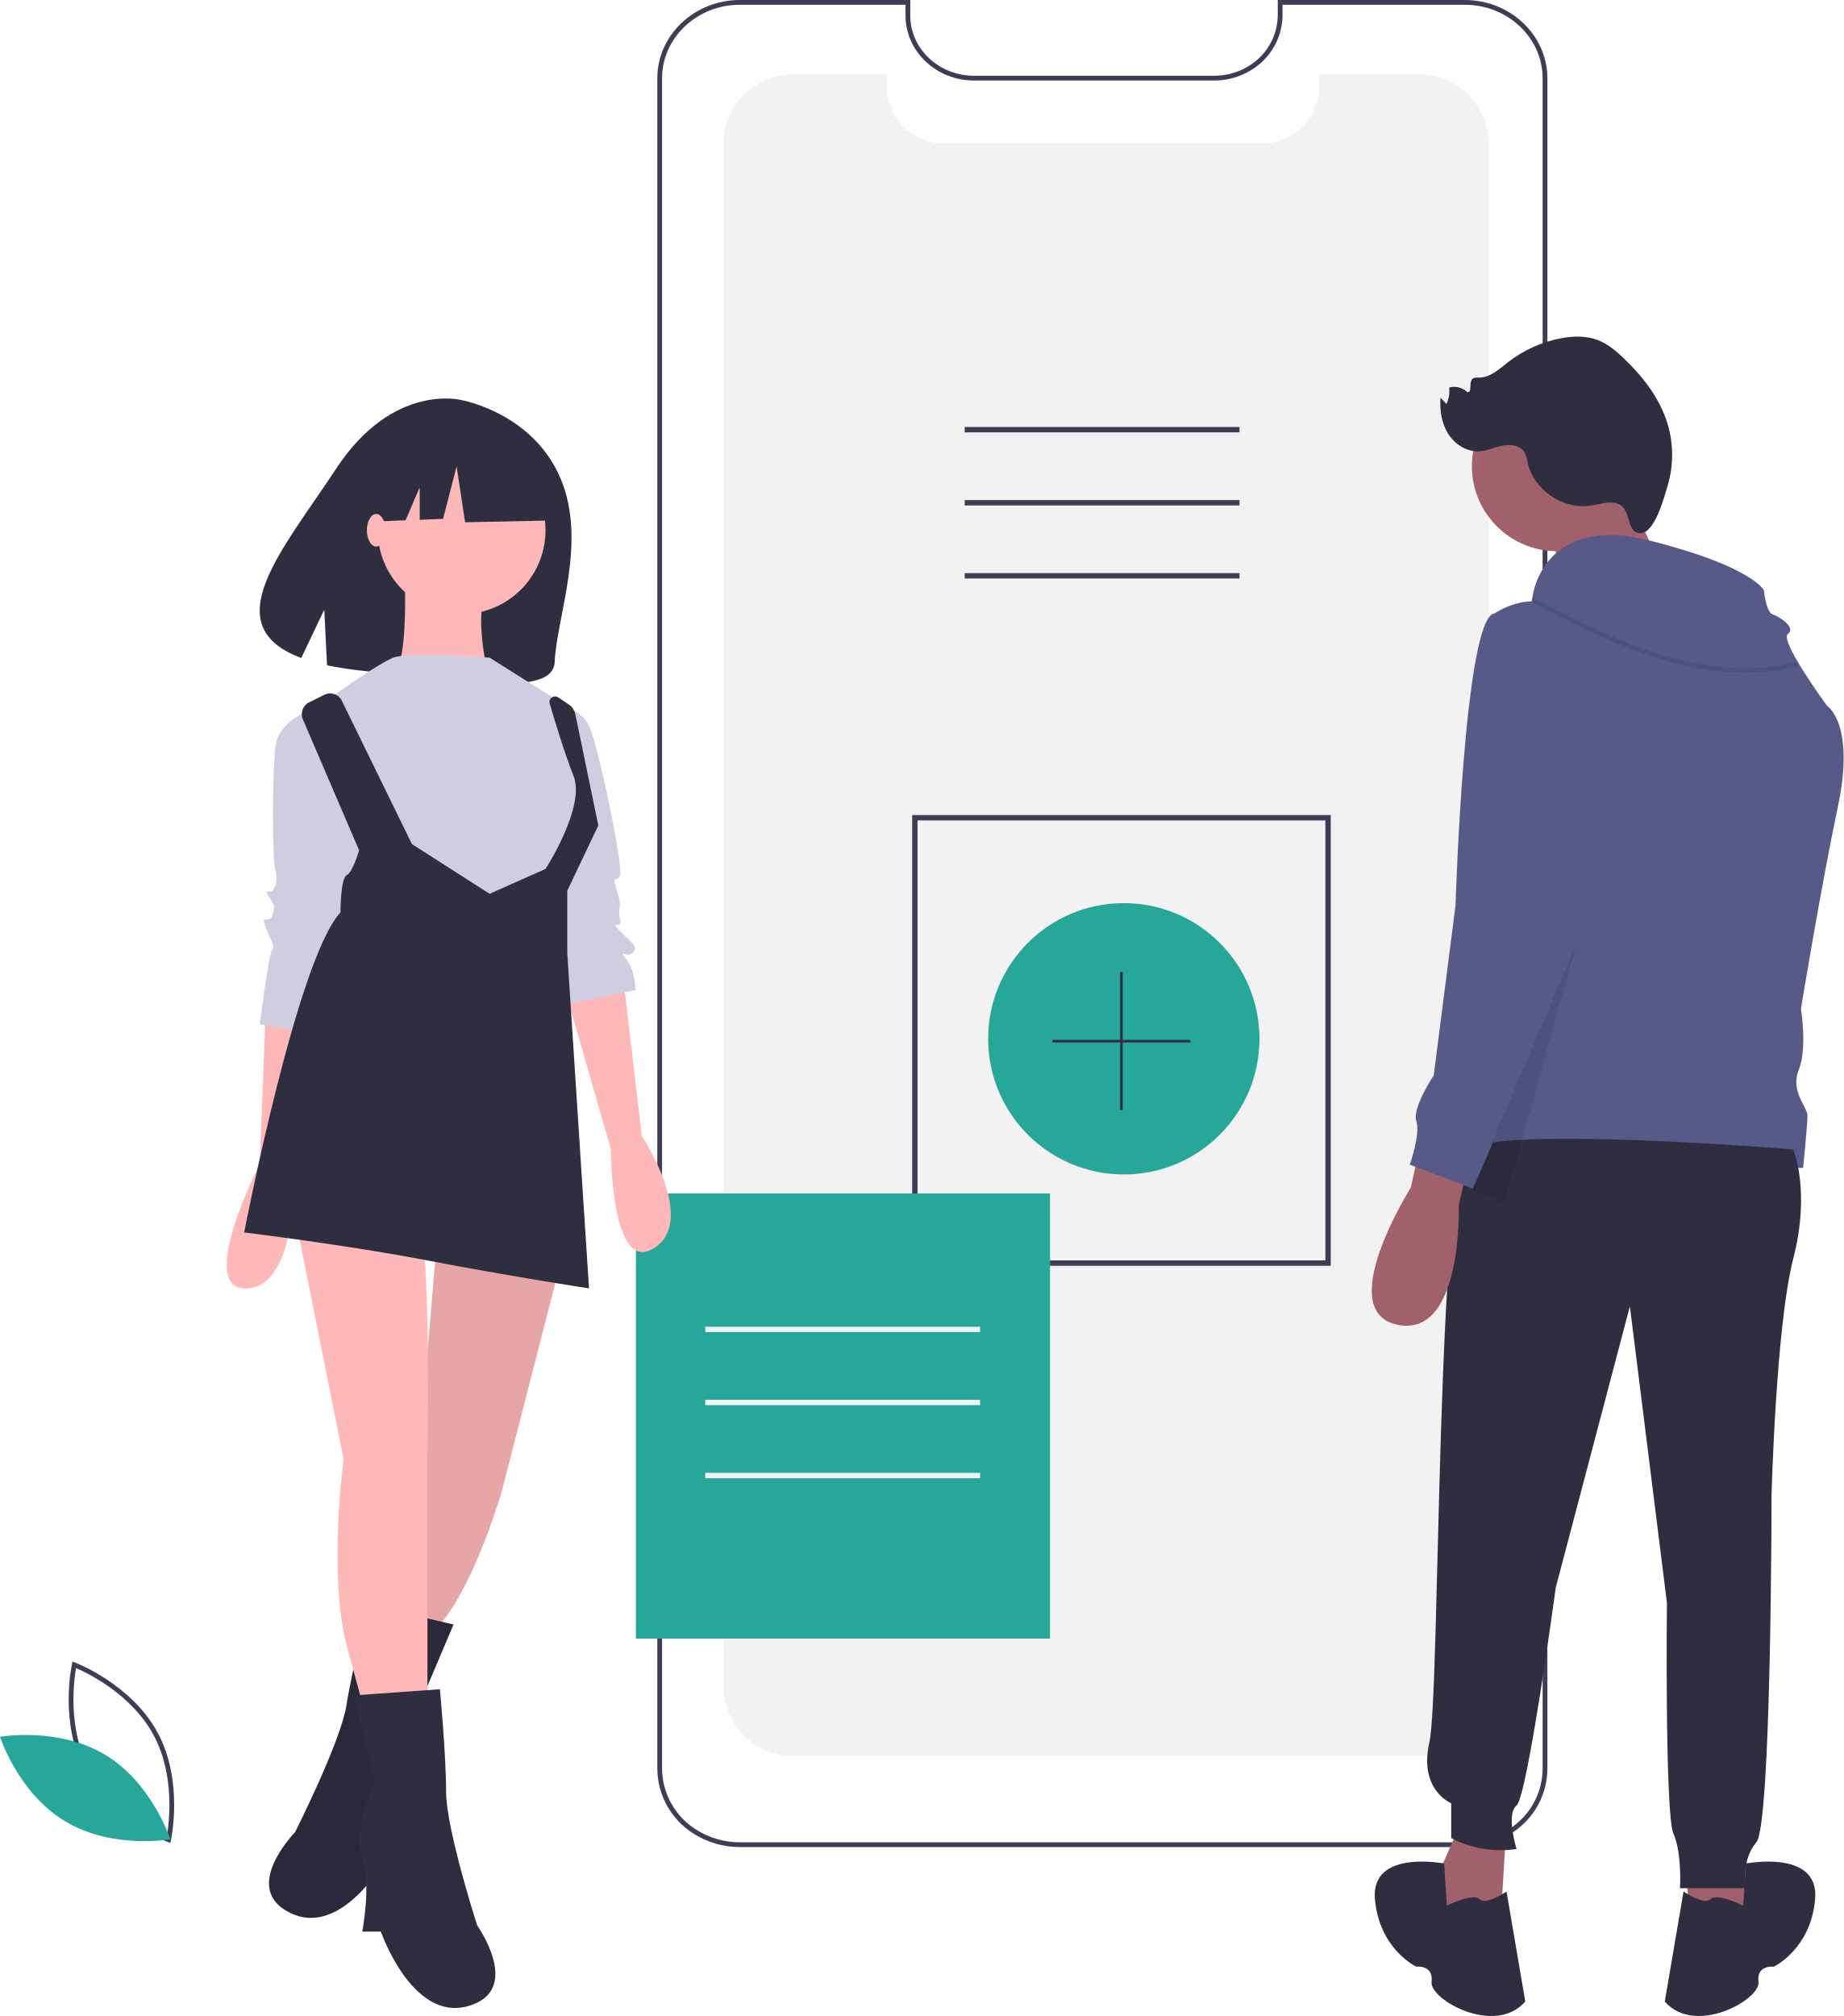
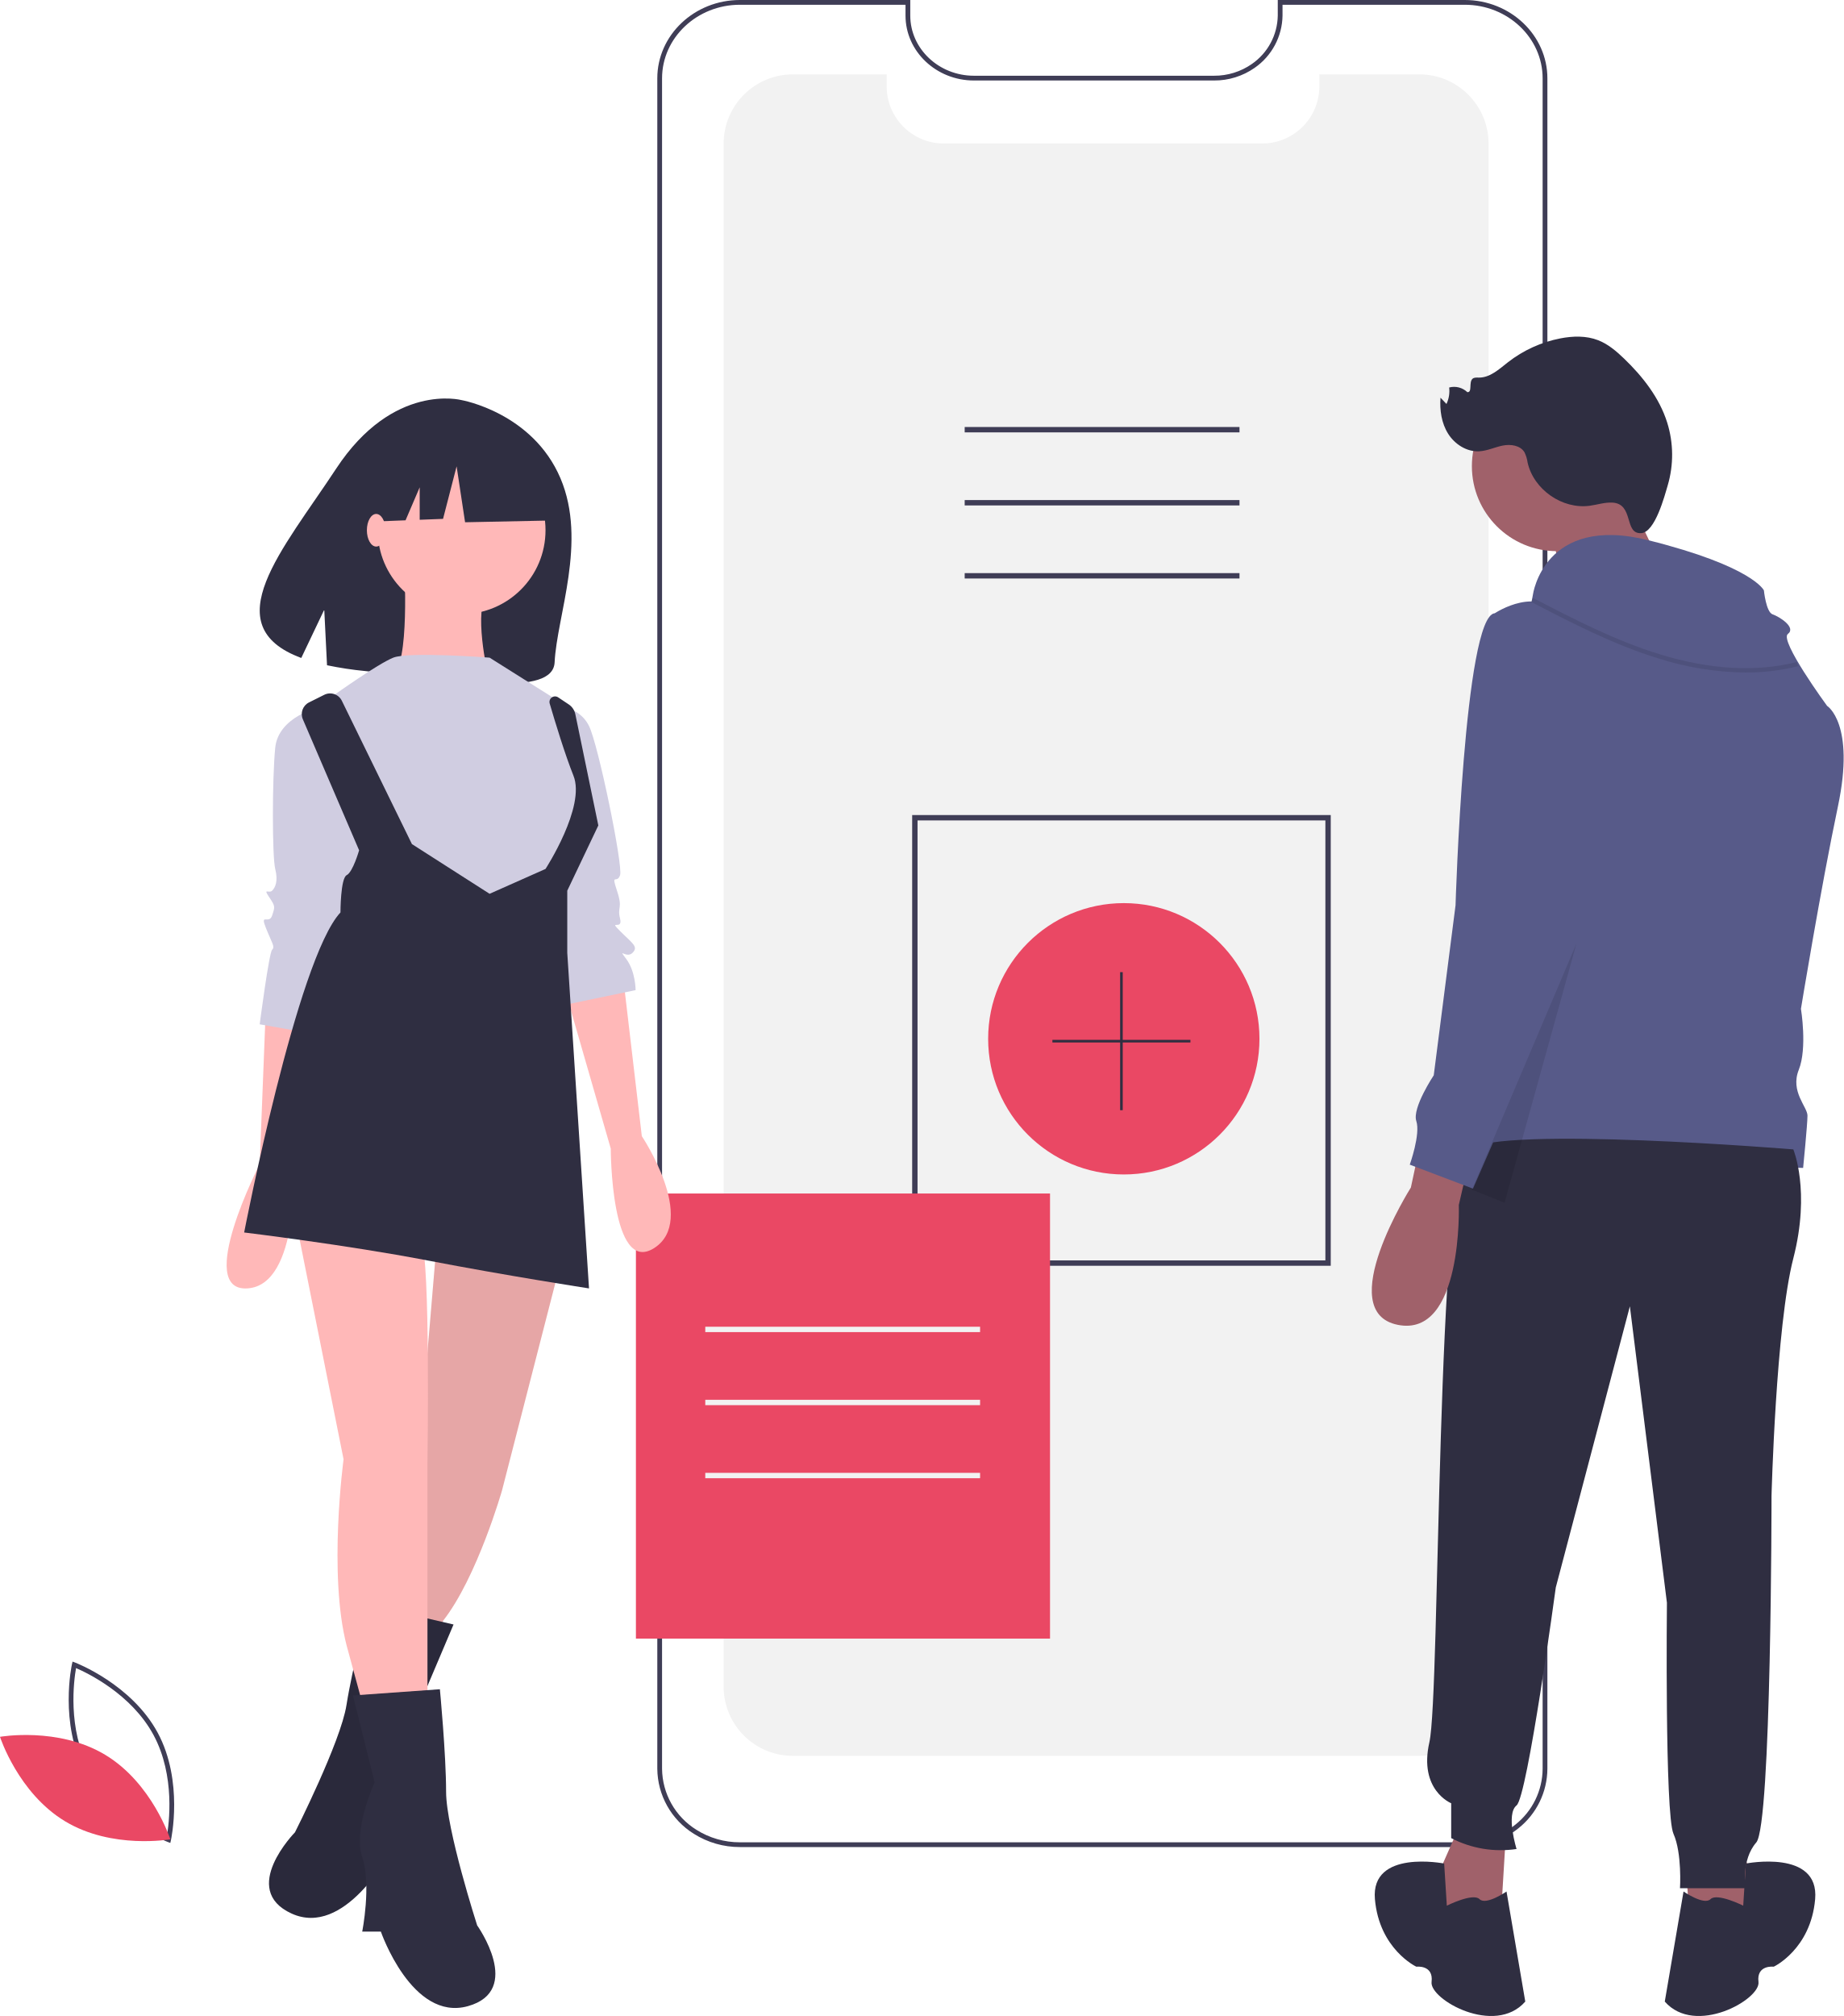
<svg xmlns="http://www.w3.org/2000/svg" id="b92250be-d9f5-40ed-a47f-f23be829550d" data-name="Layer 1" width="774.67" height="846.977" viewBox="0 0 774.67 846.977">
  <path d="M838.132,86.882V735.082a29.139,29.139,0,0,1-29.13,29.11h-263.15a29.079,29.079,0,0,1-29.13-29.11V86.882a29.127,29.127,0,0,1,29.13-29.13h39.38v5.05a23.987,23.987,0,0,0,23.98,23.99h133.84a23.789,23.789,0,0,0,14.22-4.68,22.285,22.285,0,0,0,2.36-1.98,23.917,23.917,0,0,0,7.4-17.33v-5.05h41.97A29.121,29.121,0,0,1,838.132,86.882Z" transform="translate(-212.6651 -26.51128)" fill="#f2f2f2" />
-   <circle cx="472.201" cy="436.425" r="57" fill="#27a69a" />
+   <circle cx="472.201" cy="436.425" r="57" fill="#ea4864" />
  <path d="M828.134,802.511H523.564a36.057,36.057,0,0,1-19.378-5.58,32.542,32.542,0,0,1-15.336-27.313V59.427c0-18.15,15.573-32.916,34.715-32.916h71.579V33.044c0,13.942,12.002,25.285,26.754,25.285H722.803a27.487,27.487,0,0,0,15.884-4.946A25.178,25.178,0,0,0,749.558,33.044V26.511h78.576c19.142,0,34.715,14.766,34.715,32.916V769.618a32.153,32.153,0,0,1-12.224,25.046A35.775,35.775,0,0,1,828.134,802.511Zm-304.57-774c-18.039,0-32.715,13.869-32.715,30.916V769.618a30.549,30.549,0,0,0,14.413,25.628,34.052,34.052,0,0,0,18.302,5.266H828.134a33.767,33.767,0,0,0,21.233-7.402,30.165,30.165,0,0,0,11.481-23.491V59.427c0-17.047-14.676-30.916-32.715-30.916H751.558V33.044a27.178,27.178,0,0,1-11.731,21.982,29.466,29.466,0,0,1-17.023,5.303H621.897c-15.855,0-28.754-12.24-28.754-27.285V28.511Z" transform="translate(-212.6651 -26.51128)" fill="#3f3d56" />
  <path d="M771.82,558.298H595.943V368.936H771.82Zm-173.622-2.255h171.367V371.191h-171.367Z" transform="translate(-212.6651 -26.51128)" fill="#3f3d56" />
  <rect x="405.344" y="179.398" width="115.467" height="2.255" fill="#3f3d56" />
  <rect x="405.344" y="210.092" width="115.467" height="2.255" fill="#3f3d56" />
  <rect x="405.344" y="240.785" width="115.467" height="2.255" fill="#3f3d56" />
  <path d="M284.228,800.778l-1.073-.402c-.236-.089-23.709-9.082-34.704-29.474-10.996-20.393-5.612-44.945-5.556-45.19l.253-1.118,1.073.402c.236.089,23.708,9.082,34.704,29.474,10.996,20.393,5.612,44.945,5.556,45.19ZM250.211,769.953c9.296,17.241,27.845,26.079,32.545,28.097.894-5.037,3.696-25.406-5.592-42.631-9.287-17.223-27.843-26.074-32.545-28.097C243.725,732.362,240.923,752.729,250.211,769.953Z" transform="translate(-212.6651 -26.51128)" fill="#3f3d56" />
-   <path d="M256.853,763.749c19.761,11.889,27.371,35.503,27.371,35.503s-24.428,4.339-44.188-7.55-27.371-35.503-27.371-35.503S237.093,751.861,256.853,763.749Z" transform="translate(-212.6651 -26.51128)" fill="#27a69a" />
+   <path d="M256.853,763.749c19.761,11.889,27.371,35.503,27.371,35.503s-24.428,4.339-44.188-7.55-27.371-35.503-27.371-35.503S237.093,751.861,256.853,763.749Z" transform="translate(-212.6651 -26.51128)" fill="#ea4864" />
  <polygon points="707.75 772.239 709.582 802.455 719.654 813.443 740.714 797.877 726.979 766.745 707.75 772.239" fill="#a0616a" />
  <path d="M945.138,827.135s.407-6.103,1.119-17.702c0,0,30.928-6.105,29.097,14.955s-17.397,28.385-17.397,28.385-7.325-.916-6.41,6.41-26.554,22.891-39.373,8.241l7.882-46.24s8.6,5.952,11.347,3.205S945.138,827.135,945.138,827.135Z" transform="translate(-212.6651 -26.51128)" fill="#2f2e41" />
  <polygon points="680.723 201.334 706.361 255.357 660.267 267.937 651.422 218.731 680.723 201.334" fill="#a0616a" />
  <circle cx="654.169" cy="195.84" r="35.71" fill="#a0616a" />
  <path d="M890.212,237.673c-3.243-.193-6.409.902-9.629,1.33-11.521,1.53-23.506-6.83-26.049-18.17a13.942,13.942,0,0,0-1.332-4.341c-1.773-2.895-5.811-3.447-9.14-2.781s-6.484,2.224-9.874,2.401c-5.234.275-10.259-2.948-13.049-7.385s-3.579-9.898-3.203-15.126l2.509,2.634a12.745,12.745,0,0,0,1.136-6.927,8.038,8.038,0,0,1,7.614,1.948c2.213.235.543-4.104,2.187-5.604.688-.628,1.744-.509,2.675-.5,4.707.045,8.515-3.555,12.224-6.453a51.945,51.945,0,0,1,21.939-10.007c5.315-1.037,10.967-1.203,16.008.776,4.14,1.625,7.605,4.586,10.81,7.668,7.892,7.588,14.88,16.505,18.163,26.949a45.366,45.366,0,0,1,.217,26.306c-1.323,4.465-5.31,19.756-11.147,20.113C894.937,250.951,899.34,238.218,890.212,237.673Z" transform="translate(-212.6651 -26.51128)" fill="#2f2e41" />
  <polygon points="632.651 772.239 630.82 802.455 620.748 813.443 599.688 797.877 613.423 766.745 632.651 772.239" fill="#a0616a" />
  <path d="M856.762,276.374s4.578-33.879,48.529-22.891,48.529,21.06,48.529,21.06.916,9.156,3.663,10.072,10.072,5.494,6.41,8.241,16.482,30.216,16.482,30.216,11.903,7.325,4.578,42.12-15.566,85.155-15.566,85.155,2.747,16.482-.916,25.638,3.663,15.566,3.663,19.229-1.831,21.975-1.831,21.975-124.528-4.578-141.925,0S856.762,276.374,856.762,276.374Z" transform="translate(-212.6651 -26.51128)" fill="#575a89" />
  <path d="M966.182,509.406s7.325,17.397,0,45.782-9.156,99.805-9.156,99.805,0,138.262-6.41,145.588-4.578,19.229-4.578,19.229H918.568s.916-14.65-2.747-22.891-2.747-97.058-2.747-97.058l-15.566-124.528L866.376,693.451s-11.903,87.902-16.482,91.565,0,18.313,0,18.313a45.098,45.098,0,0,1-27.469-4.578V784.1s-13.735-5.494-9.156-25.638,2.747-238.983,16.482-249.056S966.182,509.406,966.182,509.406Z" transform="translate(-212.6651 -26.51128)" fill="#2f2e41" />
  <path d="M820.594,827.135s-.407-6.103-1.119-17.702c0,0-30.928-6.105-29.097,14.955s17.397,28.385,17.397,28.385,7.325-.916,6.41,6.41,26.554,22.891,39.373,8.241l-7.882-46.24s-8.6,5.952-11.347,3.205S820.594,827.135,820.594,827.135Z" transform="translate(-212.6651 -26.51128)" fill="#2f2e41" />
  <path d="M808.233,512.611l-2.747,12.819s-32.963,52.192-5.494,57.686,25.638-50.36,25.638-50.36l2.747-11.903Z" transform="translate(-212.6651 -26.51128)" fill="#a0616a" />
  <path d="M840.738,284.157s19.229-12.819,28.385,2.747,18.313,51.276,18.313,51.276l-11.903,86.986-43.951,100.721-26.554-10.072s4.578-12.819,2.747-18.313,7.325-19.229,7.325-19.229l9.156-71.42S827.919,285.073,840.738,284.157Z" transform="translate(-212.6651 -26.51128)" fill="#575a89" />
  <polygon points="662.41 396.366 632.194 505.328 618.459 499.834 662.41 396.366" opacity="0.1" />
  <path d="M946.066,309.059a89.809,89.809,0,0,0,22.102-2.663l-.449-1.775c-17.101,4.327-36.439,3.263-57.475-3.169-18.716-5.722-36.397-14.886-53.495-23.749l-.842,1.626c17.171,8.9,34.927,18.104,53.803,23.875A124.662,124.662,0,0,0,946.066,309.059Z" transform="translate(-212.6651 -26.51128)" opacity="0.1" />
-   <rect x="267.201" y="501.425" width="174" height="187" fill="#27a69a" />
+   <rect x="267.201" y="501.425" width="174" height="187" fill="#ea4864" />
  <path d="M448.182,227.493c-11.724-27.662-41.567-32.886-41.567-32.886s-28.735-7.666-52.732,28.842c-22.367,34.028-51.211,65.91-14.631,79.492l9.663-20.293,1.159,23.354a148.932,148.932,0,0,0,16.104,2.444c40.574,4.122,78.822,10.976,79.53-3.688C446.649,285.266,459.462,254.11,448.182,227.493Z" transform="translate(-212.6651 -26.51128)" fill="#2f2e41" />
  <path d="M324.394,449.015l-2.611,66.576s-27.414,53.522-5.222,52.217,19.581-52.217,19.581-52.217l7.832-62.66Z" transform="translate(-212.6651 -26.51128)" fill="#ffb8b8" />
  <path d="M474.517,437.267l7.832,66.576s23.497,35.246,5.222,46.995-18.276-41.773-18.276-41.773L449.714,441.183Z" transform="translate(-212.6651 -26.51128)" fill="#ffb8b8" />
  <path d="M447.103,561.281l-23.497,91.379s-10.443,36.552-24.803,54.827l-5.222,10.443-20.887-2.611,14.36-58.744L396.192,548.227Z" transform="translate(-212.6651 -26.51128)" fill="#ffb8b8" />
  <path d="M447.103,561.281l-23.497,91.379s-10.443,36.552-24.803,54.827l-5.222,10.443-20.887-2.611,14.36-58.744L396.192,548.227Z" transform="translate(-212.6651 -26.51128)" opacity="0.1" />
  <path d="M367.527,700.746l35.7,8.266-14.713,34.685s5.98,20.764.284,31.761-4.874,30.948-4.874,30.948l-7.737-1.219s-18.785,35.365-40.981,25.262,1.412-34.137,1.412-34.137,19.191-37.944,21.629-53.418S367.527,700.746,367.527,700.746Z" transform="translate(-212.6651 -26.51128)" fill="#2f2e41" />
  <path d="M367.527,700.746l35.7,8.266-14.713,34.685s5.98,20.764.284,31.761-4.874,30.948-4.874,30.948l-7.737-1.219s-18.785,35.365-40.981,25.262,1.412-34.137,1.412-34.137,19.191-37.944,21.629-53.418S367.527,700.746,367.527,700.746Z" transform="translate(-212.6651 -26.51128)" opacity="0.1" />
  <path d="M337.448,541.7,357.029,639.606s-6.527,48.3,1.305,78.325l7.832,28.719h26.108V640.911s1.305-86.157-2.611-92.684S337.448,541.7,337.448,541.7Z" transform="translate(-212.6651 -26.51128)" fill="#ffb8b8" />
  <path d="M397.497,736.207l-36.552,2.611,9.138,36.552s-9.138,19.581-5.222,31.33,0,31.33,0,31.33h7.832s13.054,37.857,36.552,31.33,3.916-33.941,3.916-33.941-13.054-40.468-13.054-56.133S397.497,736.207,397.497,736.207Z" transform="translate(-212.6651 -26.51128)" fill="#2f2e41" />
  <circle cx="193.97" cy="222.776" r="35.246" fill="#ffb8b8" />
  <path d="M382.485,262.994s2.611,44.384-5.222,46.995,40.468,0,40.468,0-6.527-27.414,0-35.246S382.485,262.994,382.485,262.994Z" transform="translate(-212.6651 -26.51128)" fill="#ffb8b8" />
  <path d="M418.384,302.809s-33.941-2.611-40.468,0S353.113,318.474,353.113,318.474l9.138,82.241,74.409,15.665,11.749-16.97L460.157,374.607l-5.222-31.33L453.63,325.001Z" transform="translate(-212.6651 -26.51128)" fill="#d0cde1" />
  <path d="M346.586,323.696s-16.97,3.916-18.276,16.97-1.305,45.69,0,50.911,0,7.832-1.305,9.138-3.916-1.305-1.305,2.611,2.611,3.916,1.305,7.832-5.222-1.305-2.611,5.222,3.916,7.832,2.611,9.138-5.222,31.33-5.222,31.33l22.192,3.916,22.192-77.019Z" transform="translate(-212.6651 -26.51128)" fill="#d0cde1" />
  <path d="M448.408,323.696a13.912,13.912,0,0,1,11.749,7.832c3.916,7.832,14.36,58.744,13.054,62.66s-3.916-1.305-1.305,6.527,0,6.527,1.305,11.749-5.222,0,0,5.222,7.832,6.527,5.222,9.138-6.527-2.611-2.611,2.611,3.916,13.054,3.916,13.054l-31.33,6.527-9.138-73.103Z" transform="translate(-212.6651 -26.51128)" fill="#d0cde1" />
  <path d="M342.499,321.62l6.413-3.206a5.49,5.49,0,0,1,7.386,2.498l29.45,60.222,32.635,20.887,23.497-10.443s16.97-26.108,11.749-39.162c-3.54-8.851-7.688-22.469-9.992-30.321a2.345,2.345,0,0,1,3.555-2.606l4.449,2.966a6.509,6.509,0,0,1,2.764,4.098l9.666,46.749L451.019,400.715v26.108L460.157,567.808s-33.941-5.222-67.882-11.749S315.256,544.311,315.256,544.311,337.448,429.434,355.724,409.853c0,0,0-14.36,2.611-15.665s5.222-10.443,5.222-10.443l-23.646-55.048A5.49,5.49,0,0,1,342.499,321.62Z" transform="translate(-212.6651 -26.51128)" fill="#2f2e41" />
  <polygon points="228.888 190.932 198.98 175.266 157.678 181.675 149.133 219.416 170.404 218.598 176.347 204.732 176.347 218.37 186.162 217.992 191.859 195.917 195.419 219.416 230.313 218.704 228.888 190.932" fill="#2f2e41" />
  <ellipse cx="158.071" cy="222.776" rx="3.916" ry="6.853" fill="#ffb8b8" />
  <polygon points="500.201 436.878 471.748 436.878 471.748 408.425 470.654 408.425 470.654 436.878 442.201 436.878 442.201 437.973 470.654 437.973 470.654 466.425 471.748 466.425 471.748 437.973 500.201 437.973 500.201 436.878" fill="#2f2e41" />
  <rect x="296.344" y="557.398" width="115.467" height="2.255" fill="#f2f2f2" />
  <rect x="296.344" y="588.092" width="115.467" height="2.255" fill="#f2f2f2" />
  <rect x="296.344" y="618.785" width="115.467" height="2.255" fill="#f2f2f2" />
</svg>
